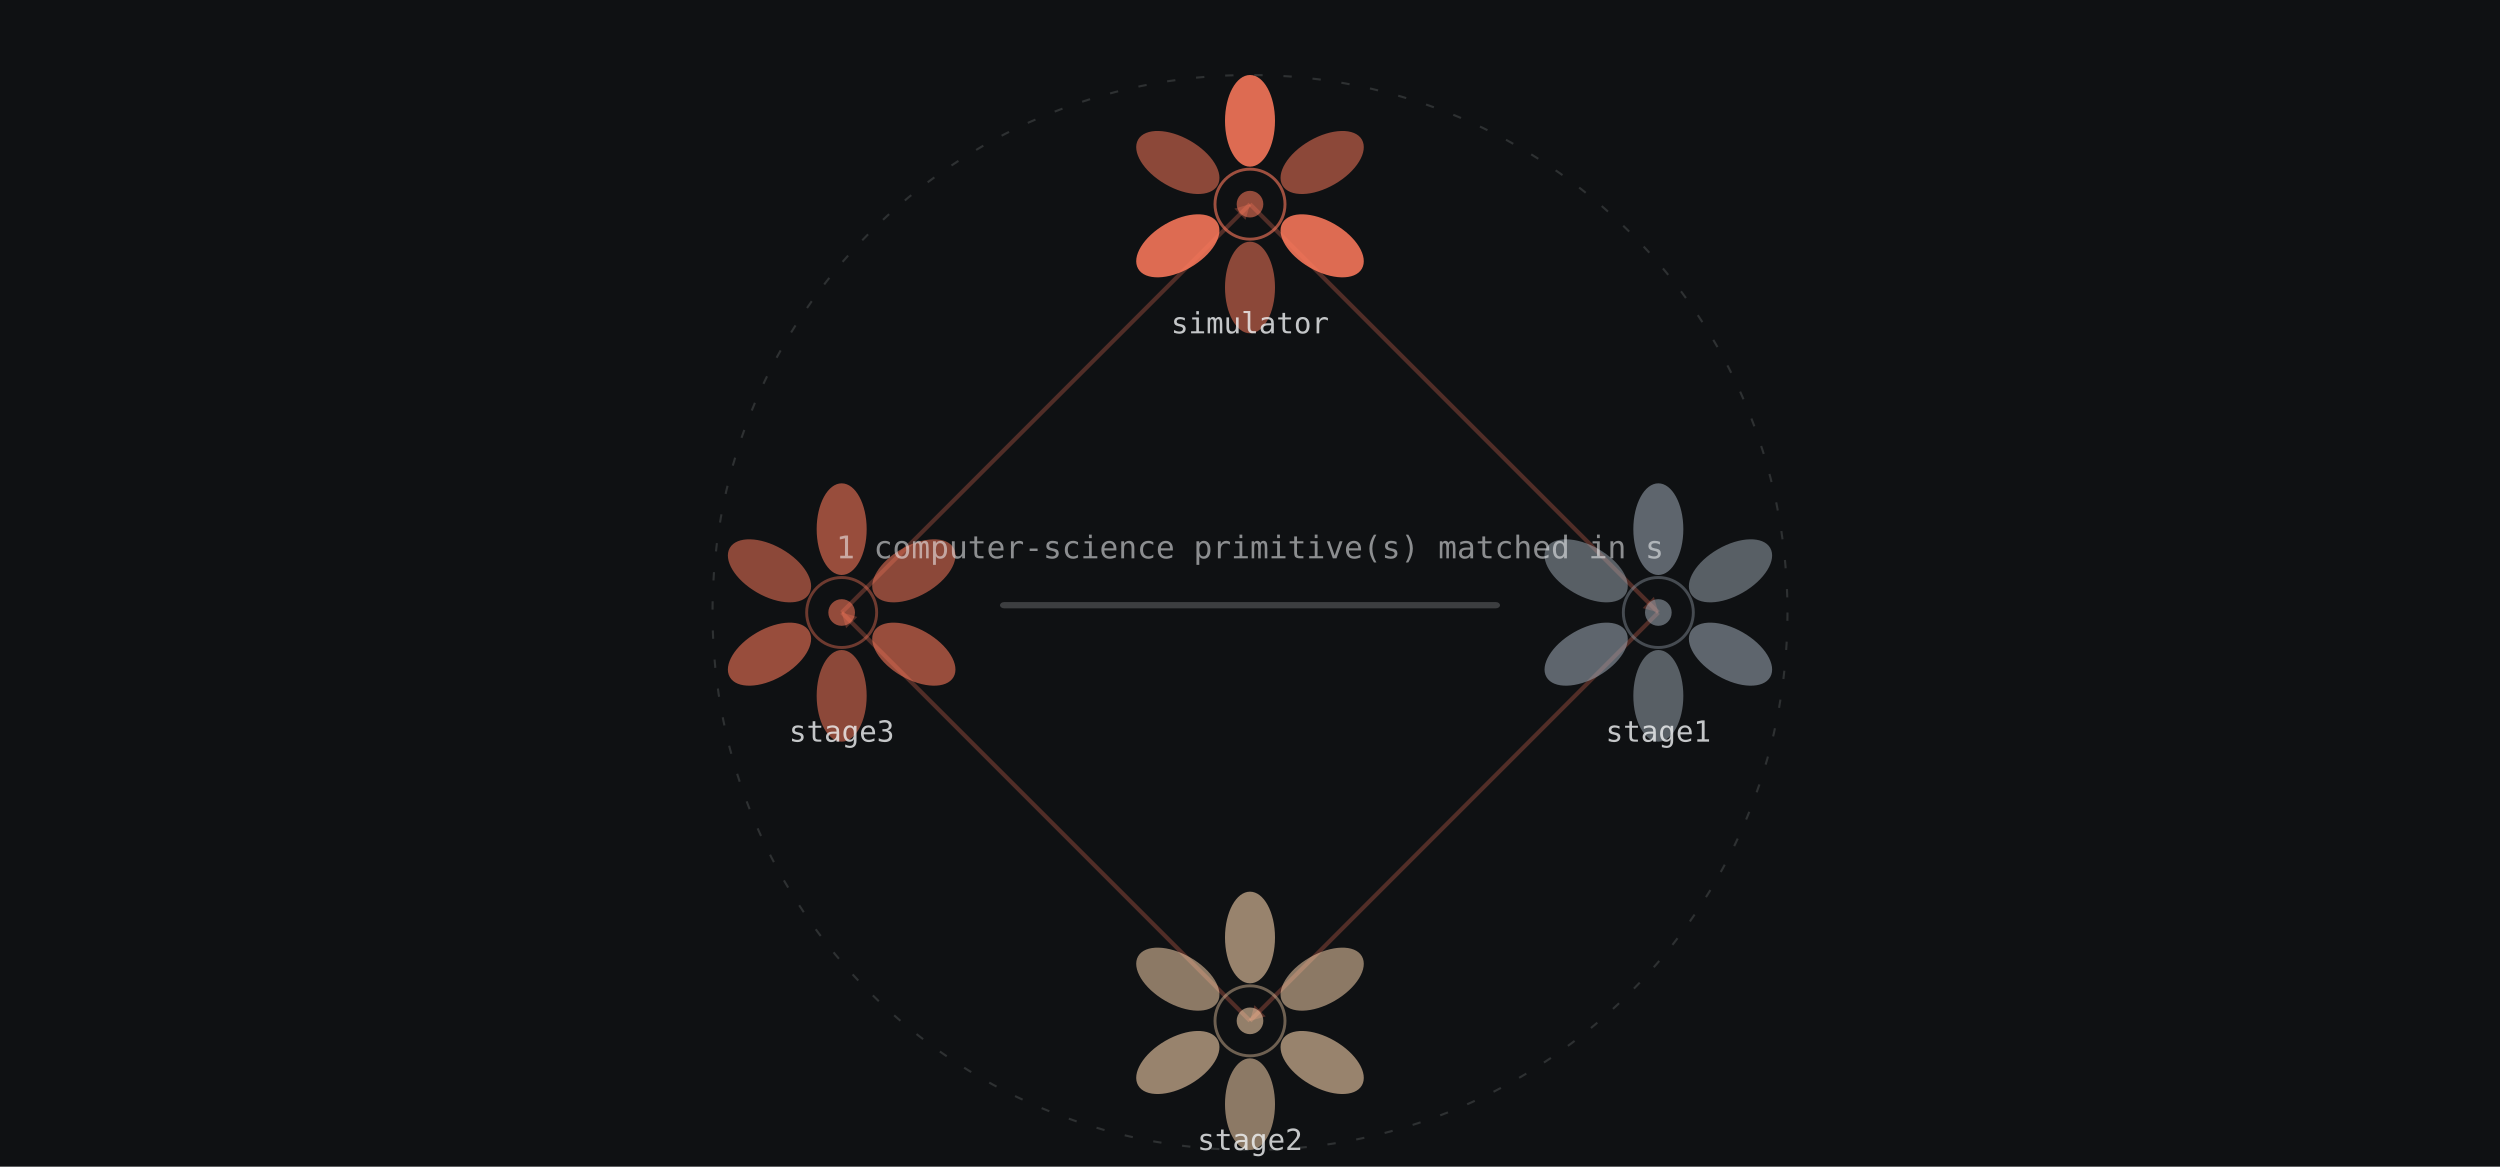
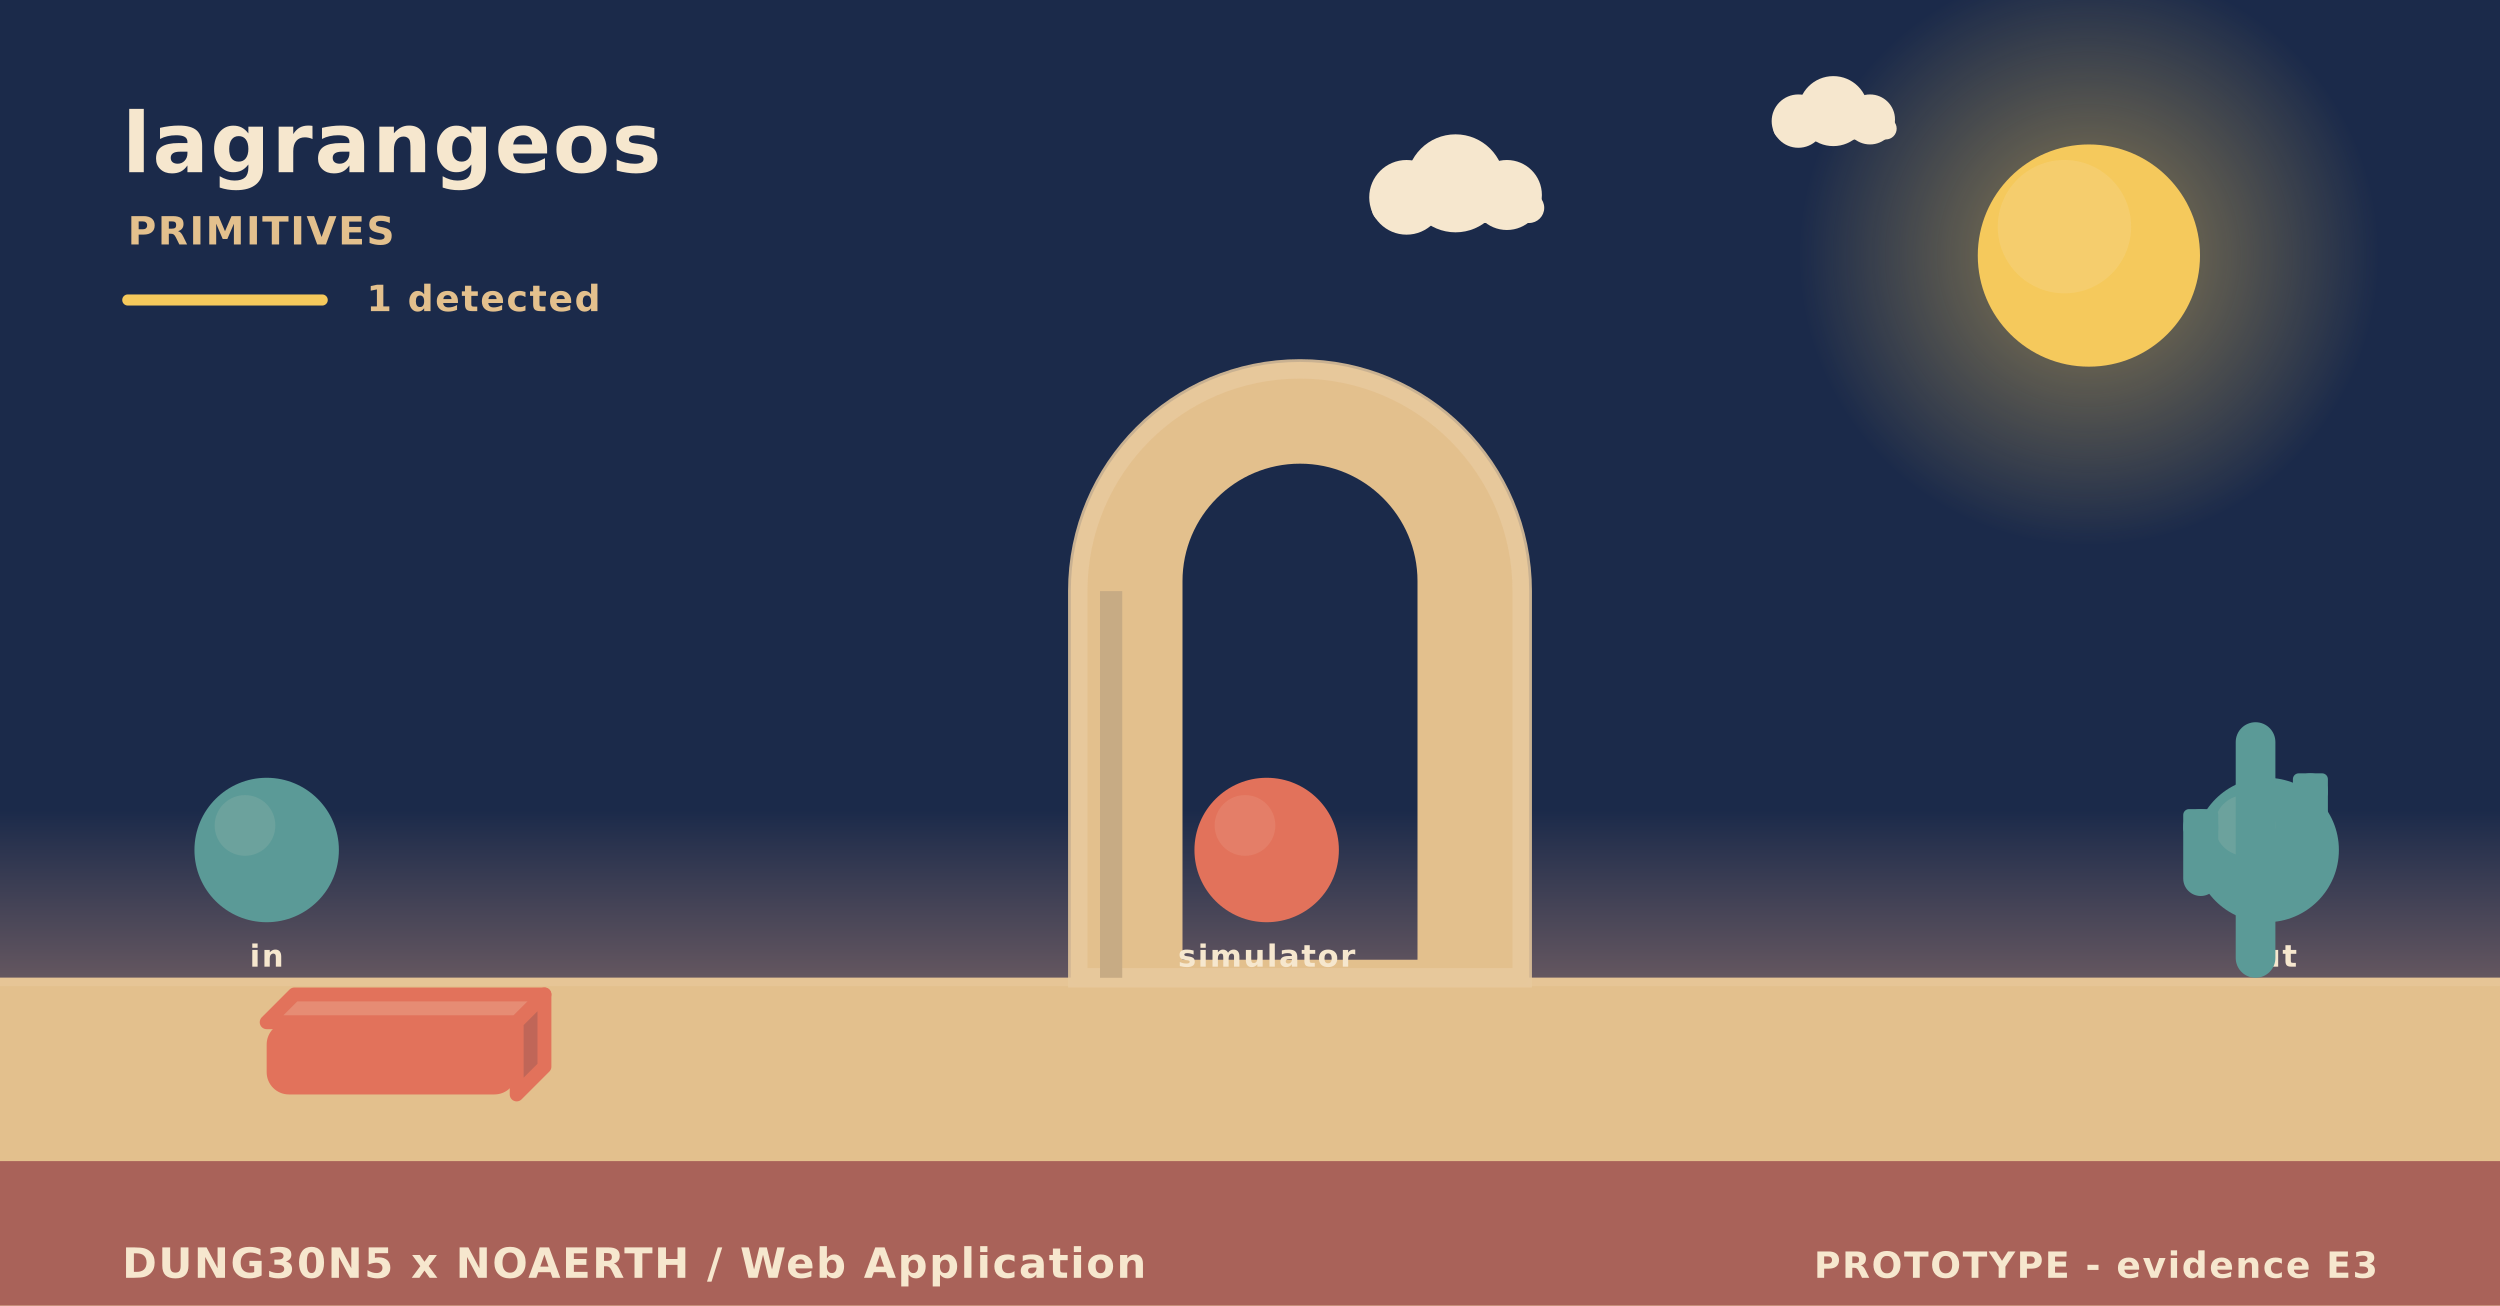
- <svg xmlns="http://www.w3.org/2000/svg" viewBox="0 0 1200 560" width="1200" height="560" role="img" aria-label="lagrangeos state machine">
-   <rect width="1200" height="560" fill="#0f1113" />
-   <defs>
-     <linearGradient id="gs" x1="0" y1="0" x2="1" y2="1">
-       <stop offset="0%" stop-color="#ff7a5c" />
-       <stop offset="100%" stop-color="#9aa5b1" />
-     </linearGradient>
-   </defs>
-   <circle cx="600.00" cy="294.00" r="258.00" fill="none" stroke="rgba(241,243,245,0.140)" stroke-width="1.00" opacity="1.00" stroke-dasharray="4 10" />
-   <line x1="600.00" y1="98.00" x2="796.00" y2="294.00" stroke="rgba(255,122,92,0.500)" stroke-width="2.00" opacity="0.55" />
-   <polygon points="796.00,294.00 793.88,286.50 788.50,291.88" fill="rgba(255,122,92,0.500)" opacity="0.55" />
-   <line x1="796.00" y1="294.00" x2="600.00" y2="490.00" stroke="rgba(255,122,92,0.500)" stroke-width="2.00" opacity="0.55" />
-   <polygon points="600.00,490.00 607.50,487.88 602.12,482.50" fill="rgba(255,122,92,0.500)" opacity="0.55" />
-   <line x1="600.00" y1="490.00" x2="404.00" y2="294.00" stroke="rgba(255,122,92,0.500)" stroke-width="2.00" opacity="0.55" />
-   <polygon points="404.00,294.00 406.12,301.50 411.50,296.12" fill="rgba(255,122,92,0.500)" opacity="0.55" />
-   <line x1="404.00" y1="294.00" x2="600.00" y2="98.00" stroke="rgba(255,122,92,0.500)" stroke-width="2.00" opacity="0.55" />
-   <polygon points="600.00,98.00 592.50,100.12 597.88,105.50" fill="rgba(255,122,92,0.500)" opacity="0.55" />
-   <ellipse cx="600.00" cy="58.00" rx="12.00" ry="22.00" fill="rgba(255,122,92,0.900)" opacity="0.95" transform="rotate(0.0 600.00 58.00)" />
-   <ellipse cx="634.64" cy="78.00" rx="12.00" ry="22.00" fill="rgba(255,122,92,0.550)" opacity="0.95" transform="rotate(60.0 634.64 78.00)" />
-   <ellipse cx="634.64" cy="118.00" rx="12.00" ry="22.00" fill="rgba(255,122,92,0.900)" opacity="0.95" transform="rotate(120.0 634.64 118.00)" />
-   <ellipse cx="600.00" cy="138.00" rx="12.00" ry="22.00" fill="rgba(255,122,92,0.550)" opacity="0.95" transform="rotate(180.0 600.00 138.00)" />
-   <ellipse cx="565.36" cy="118.00" rx="12.00" ry="22.00" fill="rgba(255,122,92,0.900)" opacity="0.95" transform="rotate(240.0 565.36 118.00)" />
-   <ellipse cx="565.36" cy="78.00" rx="12.00" ry="22.00" fill="rgba(255,122,92,0.550)" opacity="0.95" transform="rotate(300.0 565.36 78.00)" />
-   <circle cx="600.00" cy="98.00" r="16.80" fill="none" stroke="rgba(255,122,92,0.900)" stroke-width="1.40" opacity="0.66" />
-   <circle cx="600.00" cy="98.00" r="6.40" fill="rgba(255,122,92,0.550)" opacity="1.00" />
-   <text x="600" y="160" font-family="ui-monospace,Menlo,monospace" font-size="14" fill="rgba(241,243,245,0.800)" text-anchor="middle">simulator</text>
-   <ellipse cx="796.00" cy="254.00" rx="12.00" ry="22.00" fill="rgba(154,165,177,0.600)" opacity="0.95" transform="rotate(0.0 796.00 254.00)" />
-   <ellipse cx="830.64" cy="274.00" rx="12.00" ry="22.00" fill="rgba(154,165,177,0.550)" opacity="0.95" transform="rotate(60.0 830.64 274.00)" />
-   <ellipse cx="830.64" cy="314.00" rx="12.00" ry="22.00" fill="rgba(154,165,177,0.600)" opacity="0.95" transform="rotate(120.0 830.64 314.00)" />
-   <ellipse cx="796.00" cy="334.00" rx="12.00" ry="22.00" fill="rgba(154,165,177,0.550)" opacity="0.95" transform="rotate(180.0 796.00 334.00)" />
-   <ellipse cx="761.36" cy="314.00" rx="12.00" ry="22.00" fill="rgba(154,165,177,0.600)" opacity="0.95" transform="rotate(240.0 761.36 314.00)" />
-   <ellipse cx="761.36" cy="274.00" rx="12.00" ry="22.00" fill="rgba(154,165,177,0.550)" opacity="0.95" transform="rotate(300.0 761.36 274.00)" />
-   <circle cx="796.00" cy="294.00" r="16.80" fill="none" stroke="rgba(154,165,177,0.600)" stroke-width="1.40" opacity="0.66" />
-   <circle cx="796.00" cy="294.00" r="6.40" fill="rgba(154,165,177,0.550)" opacity="1.00" />
-   <text x="796" y="356" font-family="ui-monospace,Menlo,monospace" font-size="14" fill="rgba(241,243,245,0.800)" text-anchor="middle">stage1</text>
-   <ellipse cx="600.00" cy="450.00" rx="12.00" ry="22.00" fill="rgba(255,216,177,0.600)" opacity="0.95" transform="rotate(0.0 600.00 450.00)" />
-   <ellipse cx="634.64" cy="470.00" rx="12.00" ry="22.00" fill="rgba(255,216,177,0.550)" opacity="0.95" transform="rotate(60.0 634.64 470.00)" />
-   <ellipse cx="634.64" cy="510.00" rx="12.00" ry="22.00" fill="rgba(255,216,177,0.600)" opacity="0.95" transform="rotate(120.0 634.64 510.00)" />
-   <ellipse cx="600.00" cy="530.00" rx="12.00" ry="22.00" fill="rgba(255,216,177,0.550)" opacity="0.95" transform="rotate(180.0 600.00 530.00)" />
-   <ellipse cx="565.36" cy="510.00" rx="12.00" ry="22.00" fill="rgba(255,216,177,0.600)" opacity="0.95" transform="rotate(240.0 565.36 510.00)" />
-   <ellipse cx="565.36" cy="470.00" rx="12.00" ry="22.00" fill="rgba(255,216,177,0.550)" opacity="0.95" transform="rotate(300.0 565.36 470.00)" />
-   <circle cx="600.00" cy="490.00" r="16.80" fill="none" stroke="rgba(255,216,177,0.600)" stroke-width="1.40" opacity="0.66" />
-   <circle cx="600.00" cy="490.00" r="6.40" fill="rgba(255,216,177,0.550)" opacity="1.00" />
-   <text x="600" y="552" font-family="ui-monospace,Menlo,monospace" font-size="14" fill="rgba(241,243,245,0.800)" text-anchor="middle">stage2</text>
-   <ellipse cx="404.00" cy="254.00" rx="12.00" ry="22.00" fill="rgba(255,122,92,0.600)" opacity="0.95" transform="rotate(0.0 404.00 254.00)" />
-   <ellipse cx="438.64" cy="274.00" rx="12.00" ry="22.00" fill="rgba(255,122,92,0.550)" opacity="0.95" transform="rotate(60.0 438.64 274.00)" />
-   <ellipse cx="438.64" cy="314.00" rx="12.00" ry="22.00" fill="rgba(255,122,92,0.600)" opacity="0.95" transform="rotate(120.0 438.64 314.00)" />
-   <ellipse cx="404.00" cy="334.00" rx="12.00" ry="22.00" fill="rgba(255,122,92,0.550)" opacity="0.95" transform="rotate(180.0 404.00 334.00)" />
-   <ellipse cx="369.36" cy="314.00" rx="12.00" ry="22.00" fill="rgba(255,122,92,0.600)" opacity="0.95" transform="rotate(240.0 369.36 314.00)" />
-   <ellipse cx="369.36" cy="274.00" rx="12.00" ry="22.00" fill="rgba(255,122,92,0.550)" opacity="0.95" transform="rotate(300.0 369.36 274.00)" />
-   <circle cx="404.00" cy="294.00" r="16.80" fill="none" stroke="rgba(255,122,92,0.600)" stroke-width="1.40" opacity="0.66" />
-   <circle cx="404.00" cy="294.00" r="6.40" fill="rgba(255,122,92,0.550)" opacity="1.00" />
-   <text x="404" y="356" font-family="ui-monospace,Menlo,monospace" font-size="14" fill="rgba(241,243,245,0.800)" text-anchor="middle">stage3</text>
-   <rect x="480.00" y="289.00" width="240.00" height="3.00" rx="2.00" fill="rgba(241,243,245,0.200)" opacity="1.00" />
-   <text x="600" y="268" font-family="ui-monospace,Menlo,monospace" font-size="15" fill="rgba(241,243,245,0.550)" text-anchor="middle">1 computer-science primitive(s) matched in s</text>
+ <svg xmlns="http://www.w3.org/2000/svg" width="900" height="470" viewBox="0 0 900 470" role="img" aria-label="lagrangeos - how it behaves">
+   <linearGradient id="skys" x1="0" y1="0" x2="0" y2="1">
+     <stop offset="0" stop-color="#1b2a4a" />
+     <stop offset="0.62" stop-color="#1b2a4a" />
+     <stop offset="1" stop-color="#f3ad8a" />
+   </linearGradient>
+   <rect width="900" height="470" fill="url(#skys)" />
+   <radialGradient id="suns">
+     <stop offset="0.35" stop-color="#f5c95c" stop-opacity="0.34" />
+     <stop offset="1" stop-color="#f5c95c" stop-opacity="0" />
+   </radialGradient>
+   <circle cx="752" cy="92" r="104" fill="url(#suns)" />
+   <circle cx="752" cy="92" r="40" fill="#f5c95c" />
+   <circle cx="743.2" cy="81.6" r="24" fill="#f5d27e" opacity="0.5" />
+   <g>
+     <circle cx="524" cy="66" r="17.64" fill="#f6e7ce" />
+     <circle cx="506.36" cy="71.04" r="13.44" fill="#f6e7ce" />
+     <circle cx="542.48" cy="70.2" r="12.6" fill="#f6e7ce" />
+     <rect x="493.76" y="69.36" width="62.16" height="10.92" rx="5.46" fill="#f6e7ce" />
+   </g>
+   <g>
+     <circle cx="660" cy="40" r="12.6" fill="#f6e7ce" />
+     <circle cx="647.4" cy="43.6" r="9.6" fill="#f6e7ce" />
+     <circle cx="673.2" cy="43" r="9" fill="#f6e7ce" />
+     <rect x="638.4" y="42.4" width="44.4" height="7.8" rx="3.9" fill="#f6e7ce" />
+   </g>
+   <rect x="0" y="352" width="900" height="118" fill="#e3c08d" />
+   <rect x="0" y="352" width="900" height="3" fill="#e6c596" />
+   <text x="44" y="62" font-family="Verdana,DejaVu Sans,sans-serif" font-size="30" font-weight="700" letter-spacing="0.6" fill="#f6e7ce" text-anchor="start">lagrangeos</text>
+   <text x="46" y="88" font-family="Verdana,DejaVu Sans,sans-serif" font-size="14" font-weight="700" letter-spacing="0.6" fill="#e3c08d" text-anchor="start">PRIMITIVES</text>
+   <rect x="44" y="106" width="74" height="4" rx="2" fill="#f5c95c" />
+   <text x="132" y="112" font-family="Verdana,DejaVu Sans,sans-serif" font-size="13" font-weight="700" letter-spacing="0.6" fill="#e3c08d" text-anchor="start">1 detected</text>
+   <path d="M388,352 L388,212.8 A80,80 0 0 1 548,212.8 L548,352 Z M423.2,348 L423.2,209.22 A44.8,44.8 0 0 1 512.8,209.22 L512.8,348 Z" fill="#e3c08d" fill-rule="evenodd" stroke="#e3c08d" stroke-width="5" stroke-linejoin="round" />
+   <path d="M388,352 L388,212.8 A80,80 0 0 1 548,212.8 L548,352 Z" fill="none" stroke="#e8c99d" stroke-width="7" stroke-linecap="round" opacity="0.85" />
+   <rect x="396" y="212.8" width="8" height="139.2" fill="#c7ab84" />
+   <circle cx="96" cy="306" r="26" fill="#5b9a97" />
+   <circle cx="88.2" cy="297.16" r="10.92" fill="#7aa9a2" opacity="0.55" />
+   <text x="96" y="348" font-family="Verdana,DejaVu Sans,sans-serif" font-size="11" font-weight="700" letter-spacing="0.6" fill="#f6e7ce" text-anchor="middle">in</text>
+   <circle cx="456" cy="306" r="26" fill="#e2725b" />
+   <circle cx="448.2" cy="297.16" r="10.92" fill="#e68972" opacity="0.55" />
+   <text x="456" y="348" font-family="Verdana,DejaVu Sans,sans-serif" font-size="11" font-weight="700" letter-spacing="0.6" fill="#f6e7ce" text-anchor="middle">simulator</text>
+   <circle cx="816" cy="306" r="26" fill="#5b9a97" />
+   <circle cx="808.2" cy="297.16" r="10.92" fill="#7aa9a2" opacity="0.55" />
+   <text x="816" y="348" font-family="Verdana,DejaVu Sans,sans-serif" font-size="11" font-weight="700" letter-spacing="0.6" fill="#f6e7ce" text-anchor="middle">out</text>
+   <path d="M96,368 L186,368 L196,358 L106,358 Z" fill="#e68c74" stroke="#e2725b" stroke-width="5" stroke-linejoin="round" />
+   <path d="M186,368 L196,358 L196,384 L186,394 Z" fill="#c06658" stroke="#e2725b" stroke-width="5" stroke-linejoin="round" />
+   <rect x="96" y="368" width="90" height="26" rx="8" fill="#e2725b" />
+   <rect x="804.86" y="260" width="14.28" height="92" rx="7.14" fill="#5b9a97" />
+   <rect x="785.96" y="291.28" width="12.6" height="31.28" rx="6.3" fill="#5b9a97" />
+   <rect x="785.96" y="291.28" width="12.6" height="9.2" rx="2.1" fill="#5b9a97" />
+   <rect x="825.44" y="278.4" width="12.6" height="31.28" rx="6.3" fill="#5b9a97" />
+   <rect x="825.44" y="278.4" width="12.6" height="9.2" rx="2.1" fill="#5b9a97" />
+   <rect x="0" y="418" width="900" height="52" rx="0" fill="#a65c56" opacity="0.94" />
+   <text x="44" y="460" font-family="Verdana,DejaVu Sans,sans-serif" font-size="15" font-weight="700" letter-spacing="0.6" fill="#f6e7ce" text-anchor="start">DUNG30N5 x NOAERTH  /  Web Application</text>
+   <text x="856" y="460" font-family="Verdana,DejaVu Sans,sans-serif" font-size="13" font-weight="700" letter-spacing="0.6" fill="#f6e7ce" text-anchor="end">PROTOTYPE  -  evidence E3</text>
</svg>
